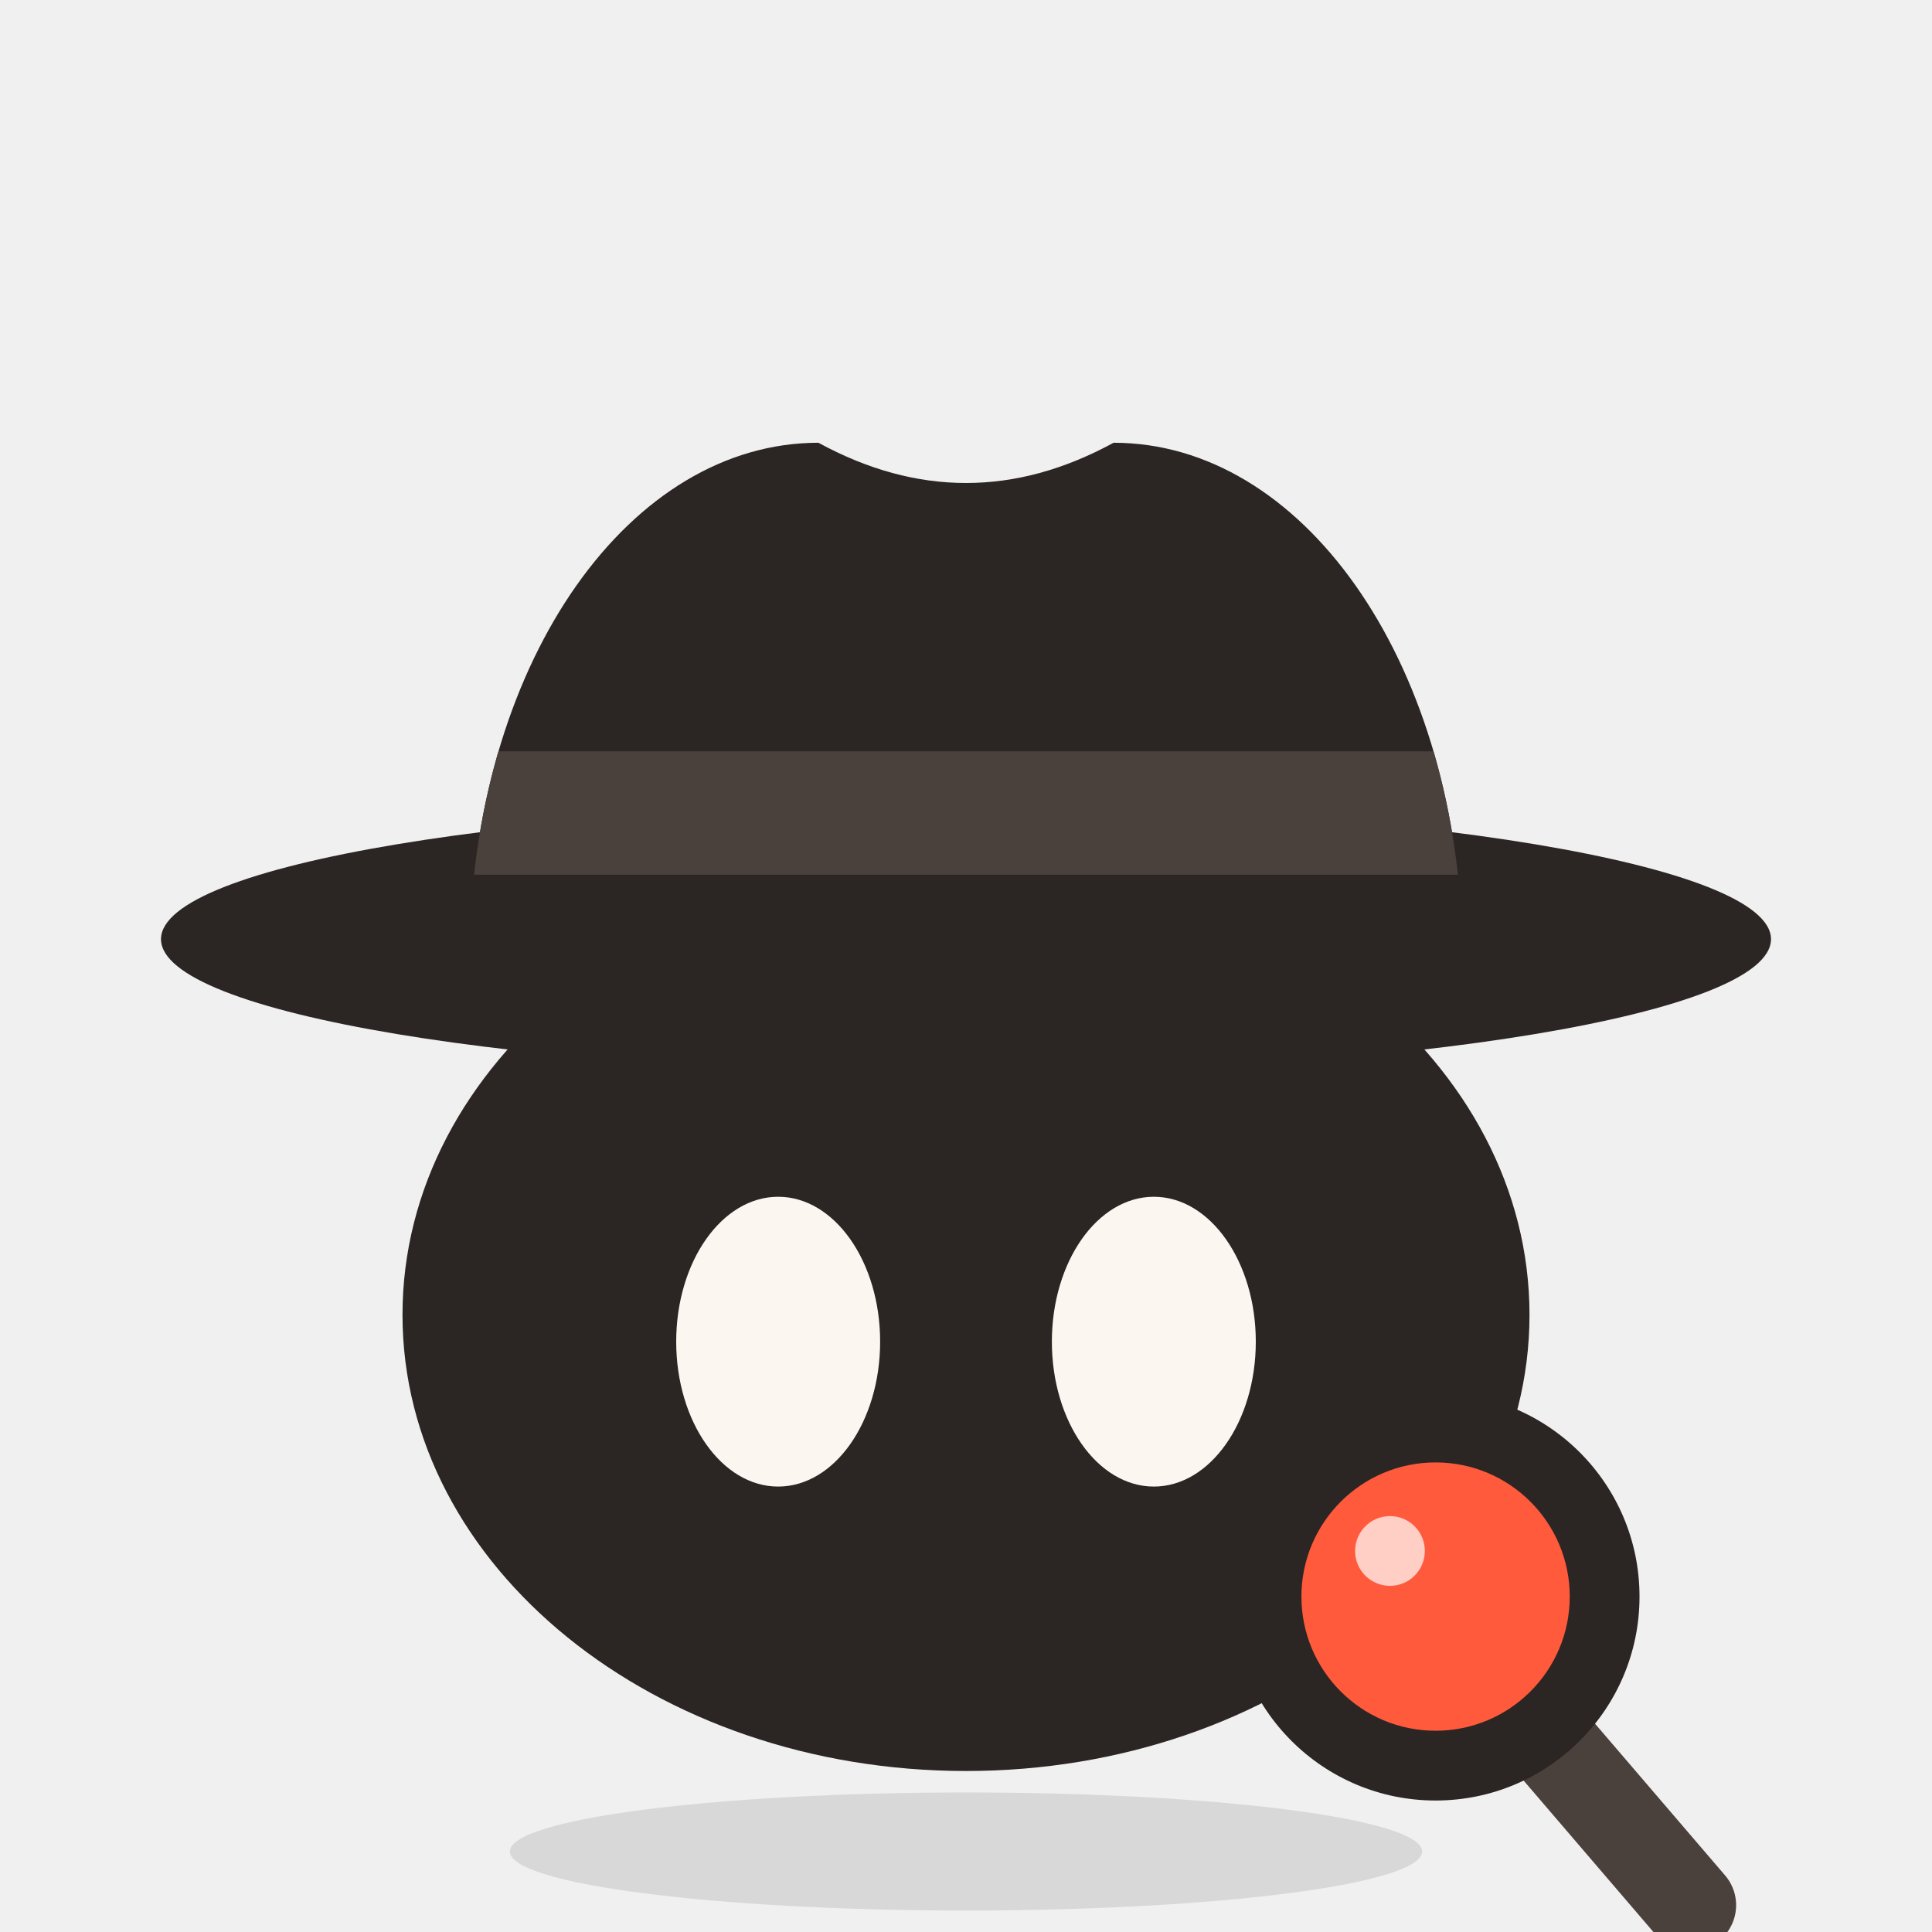
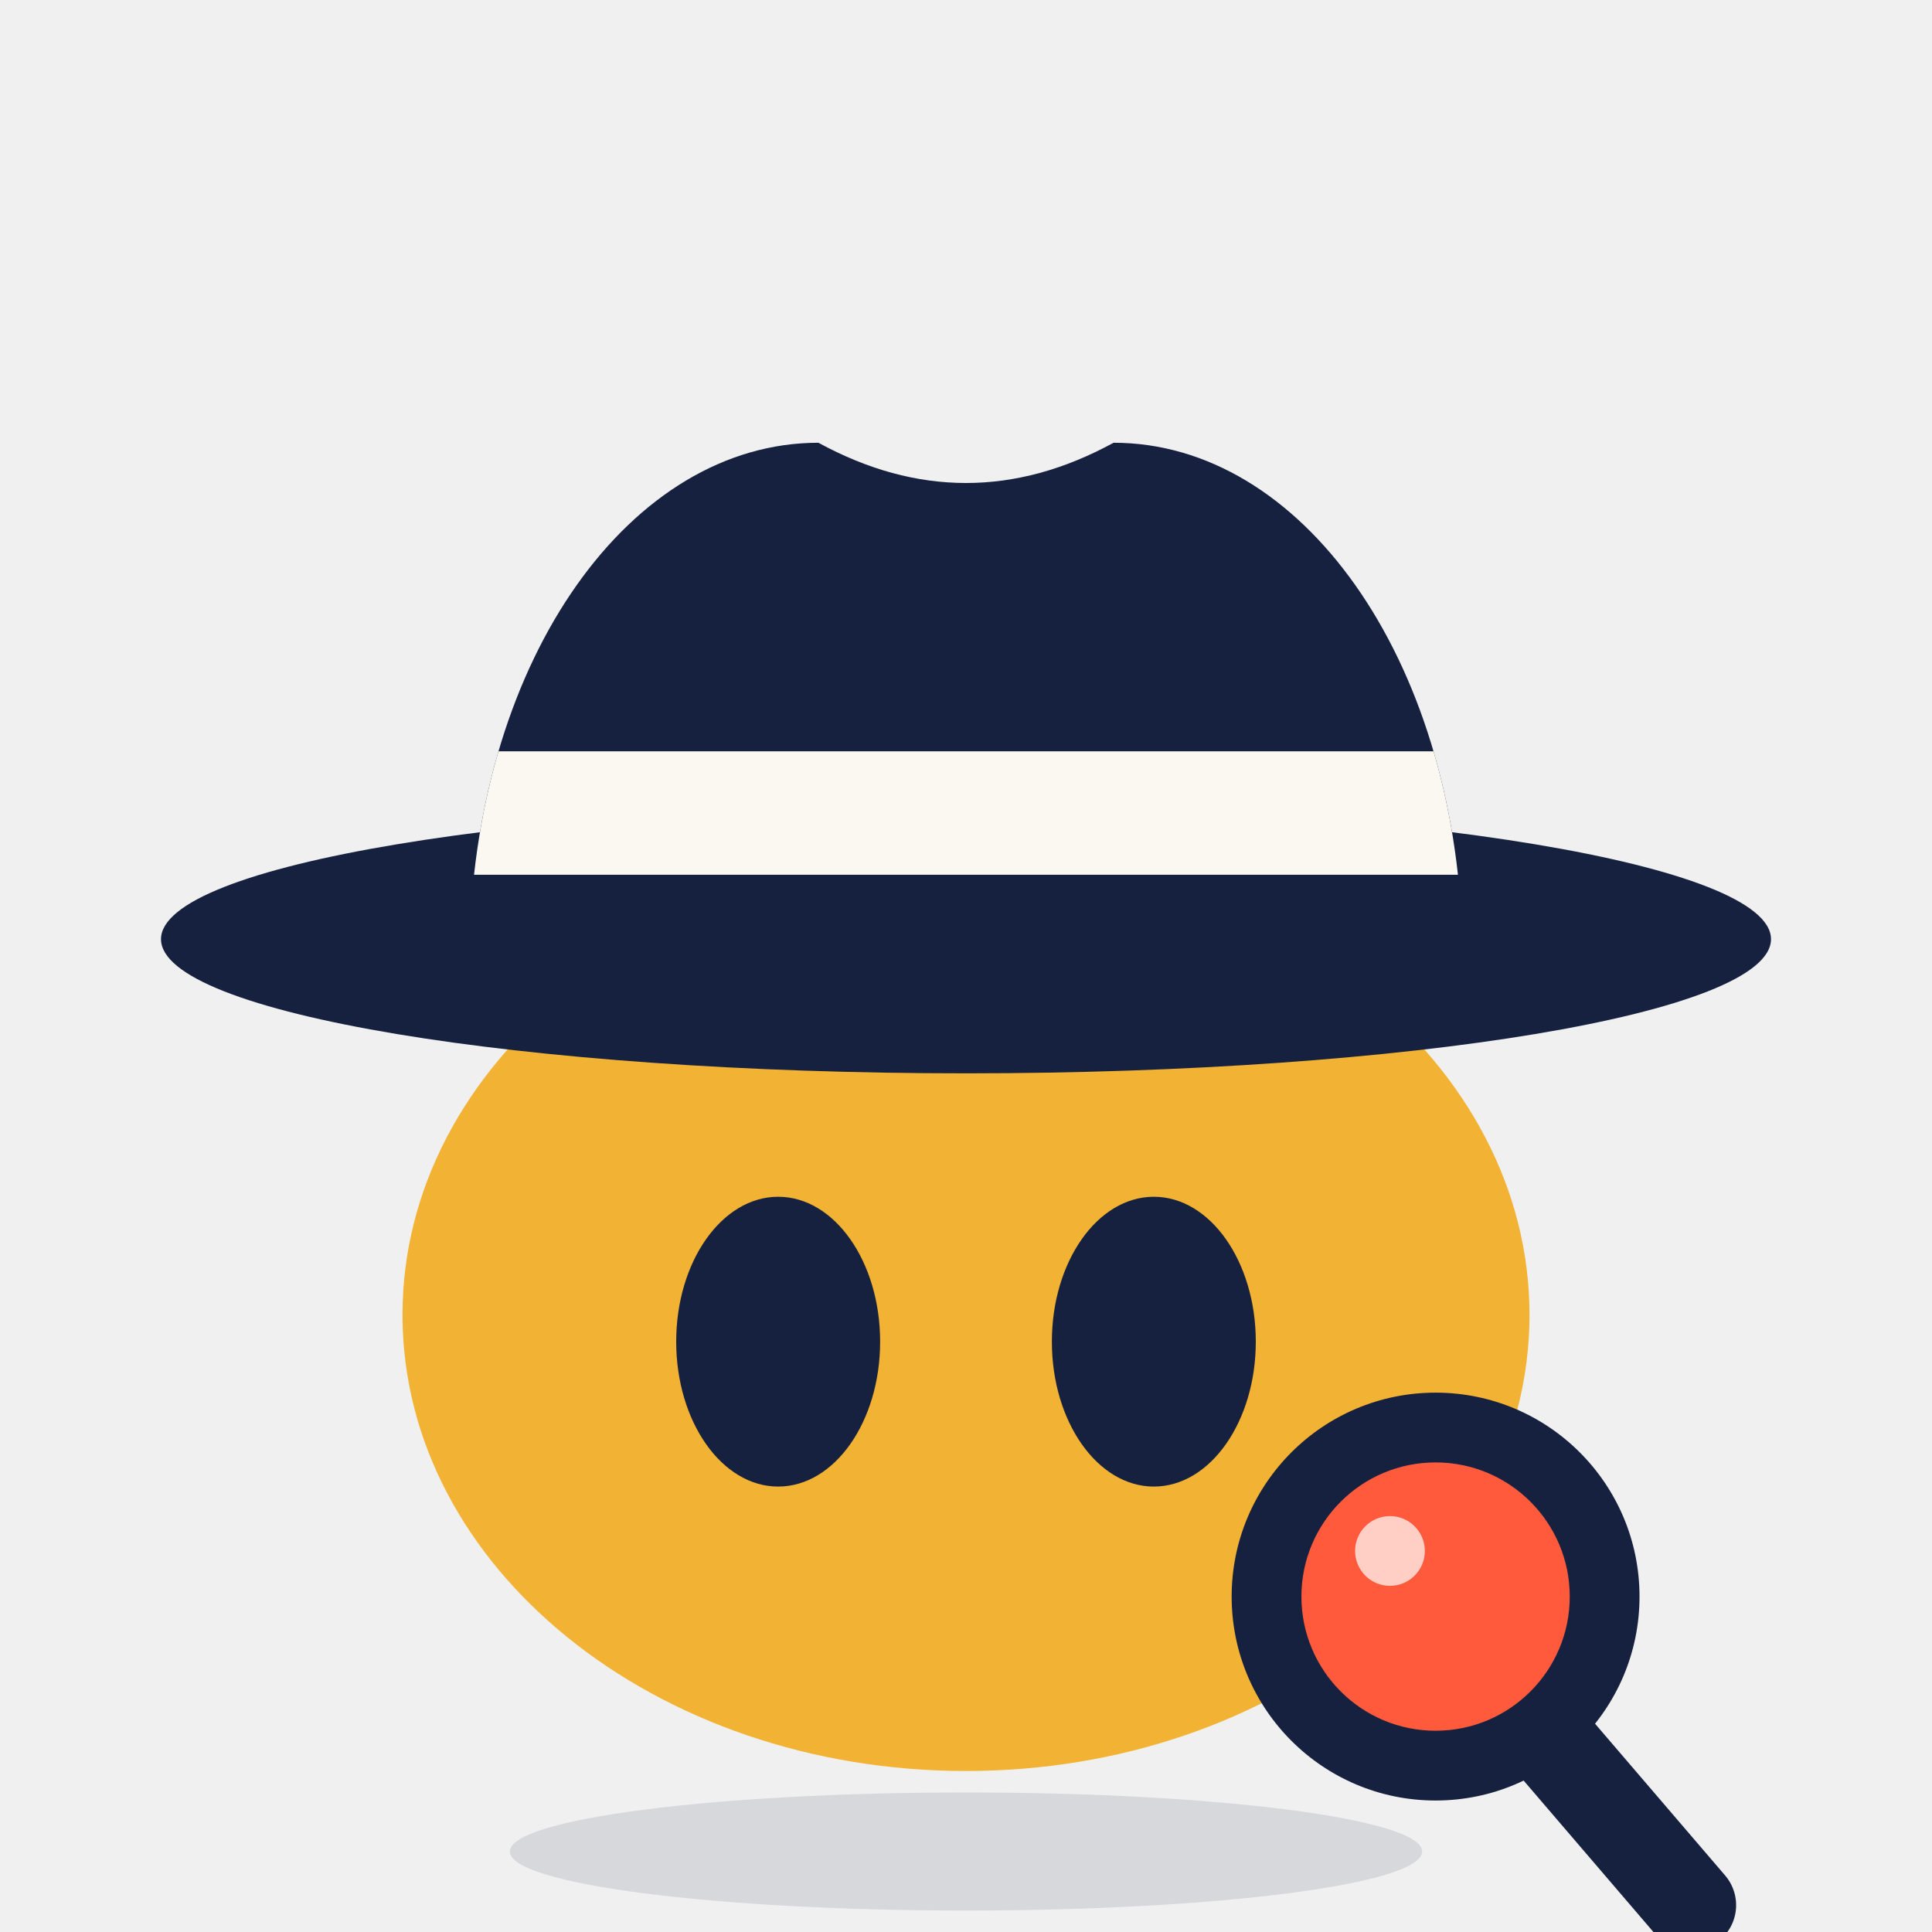
<svg xmlns="http://www.w3.org/2000/svg" viewBox="-4 -8 72 72" width="288" height="288">
  <defs>
    <clipPath id="c">
      <path d="M13.5 27C13.8 16.5 19.5 8.5 26.5 8.5Q32 11.5 37.5 8.5C44.5 8.5 50.2 16.5 50.5 27Z" />
    </clipPath>
  </defs>
-   <ellipse cx="32" cy="61" rx="17" ry="2.2" fill="#2B2523" opacity=".12" />
-   <ellipse cx="32" cy="41" rx="21" ry="17" fill="#2B2523" />
-   <ellipse cx="25" cy="42" rx="3.8" ry="5.4" fill="#FBF7F0" />
-   <ellipse cx="39" cy="42" rx="3.8" ry="5.4" fill="#FBF7F0" />
-   <ellipse cx="32" cy="27" rx="30" ry="5" fill="#2B2523" />
-   <path d="M13.5 27C13.8 16.5 19.5 8.5 26.5 8.5Q32 11.5 37.5 8.5C44.5 8.5 50.2 16.5 50.5 27Z" fill="#2B2523" />
-   <rect clip-path="url(#c)" x="10" y="20" width="44" height="4.6" fill="#4A403C" />
-   <line x1="53" y1="56" x2="59" y2="63" stroke="#4A403C" stroke-width="3.4" stroke-linecap="round" />
-   <circle cx="49.5" cy="51.5" r="7.6" fill="#2B2523" />
+   <ellipse cx="32" cy="61" rx="17" ry="2.2" fill="#16213F" opacity=".12" />
+   <ellipse cx="32" cy="41" rx="21" ry="17" fill="#F2B233" />
+   <ellipse cx="25" cy="42" rx="3.8" ry="5.4" fill="#16213F" />
+   <ellipse cx="39" cy="42" rx="3.8" ry="5.4" fill="#16213F" />
+   <ellipse cx="32" cy="27" rx="30" ry="5" fill="#16213F" />
+   <path d="M13.5 27C13.8 16.5 19.5 8.5 26.5 8.5Q32 11.5 37.5 8.5C44.5 8.5 50.2 16.5 50.5 27Z" fill="#16213F" />
+   <rect clip-path="url(#c)" x="10" y="20" width="44" height="4.6" fill="#FBF8F1" />
+   <line x1="53" y1="56" x2="59" y2="63" stroke="#16213F" stroke-width="3.4" stroke-linecap="round" />
+   <circle cx="49.5" cy="51.5" r="7.6" fill="#16213F" />
  <circle cx="49.5" cy="51.5" r="5" fill="#FF5A3C" />
  <circle cx="47.8" cy="49.8" r="1.3" fill="#FFFFFF" opacity=".7" />
</svg>
